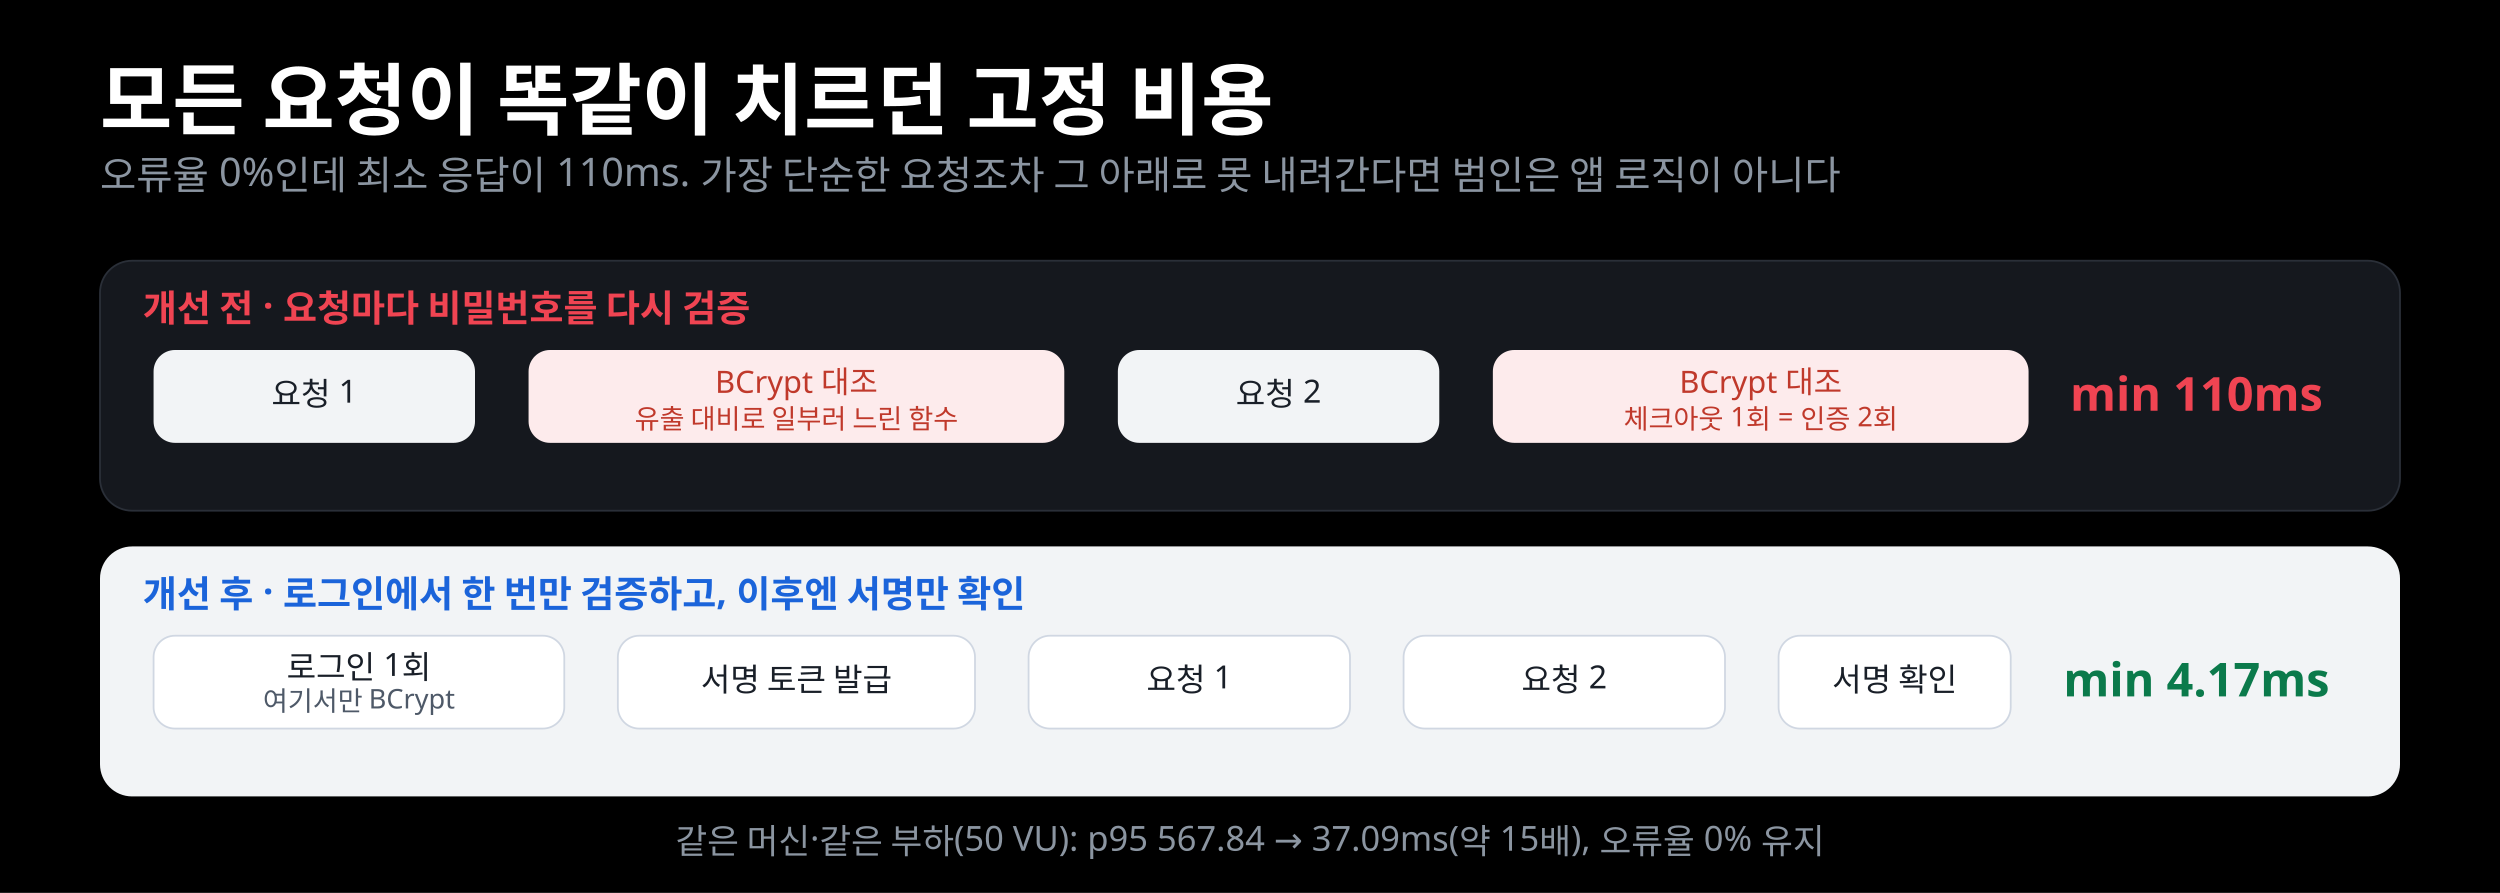
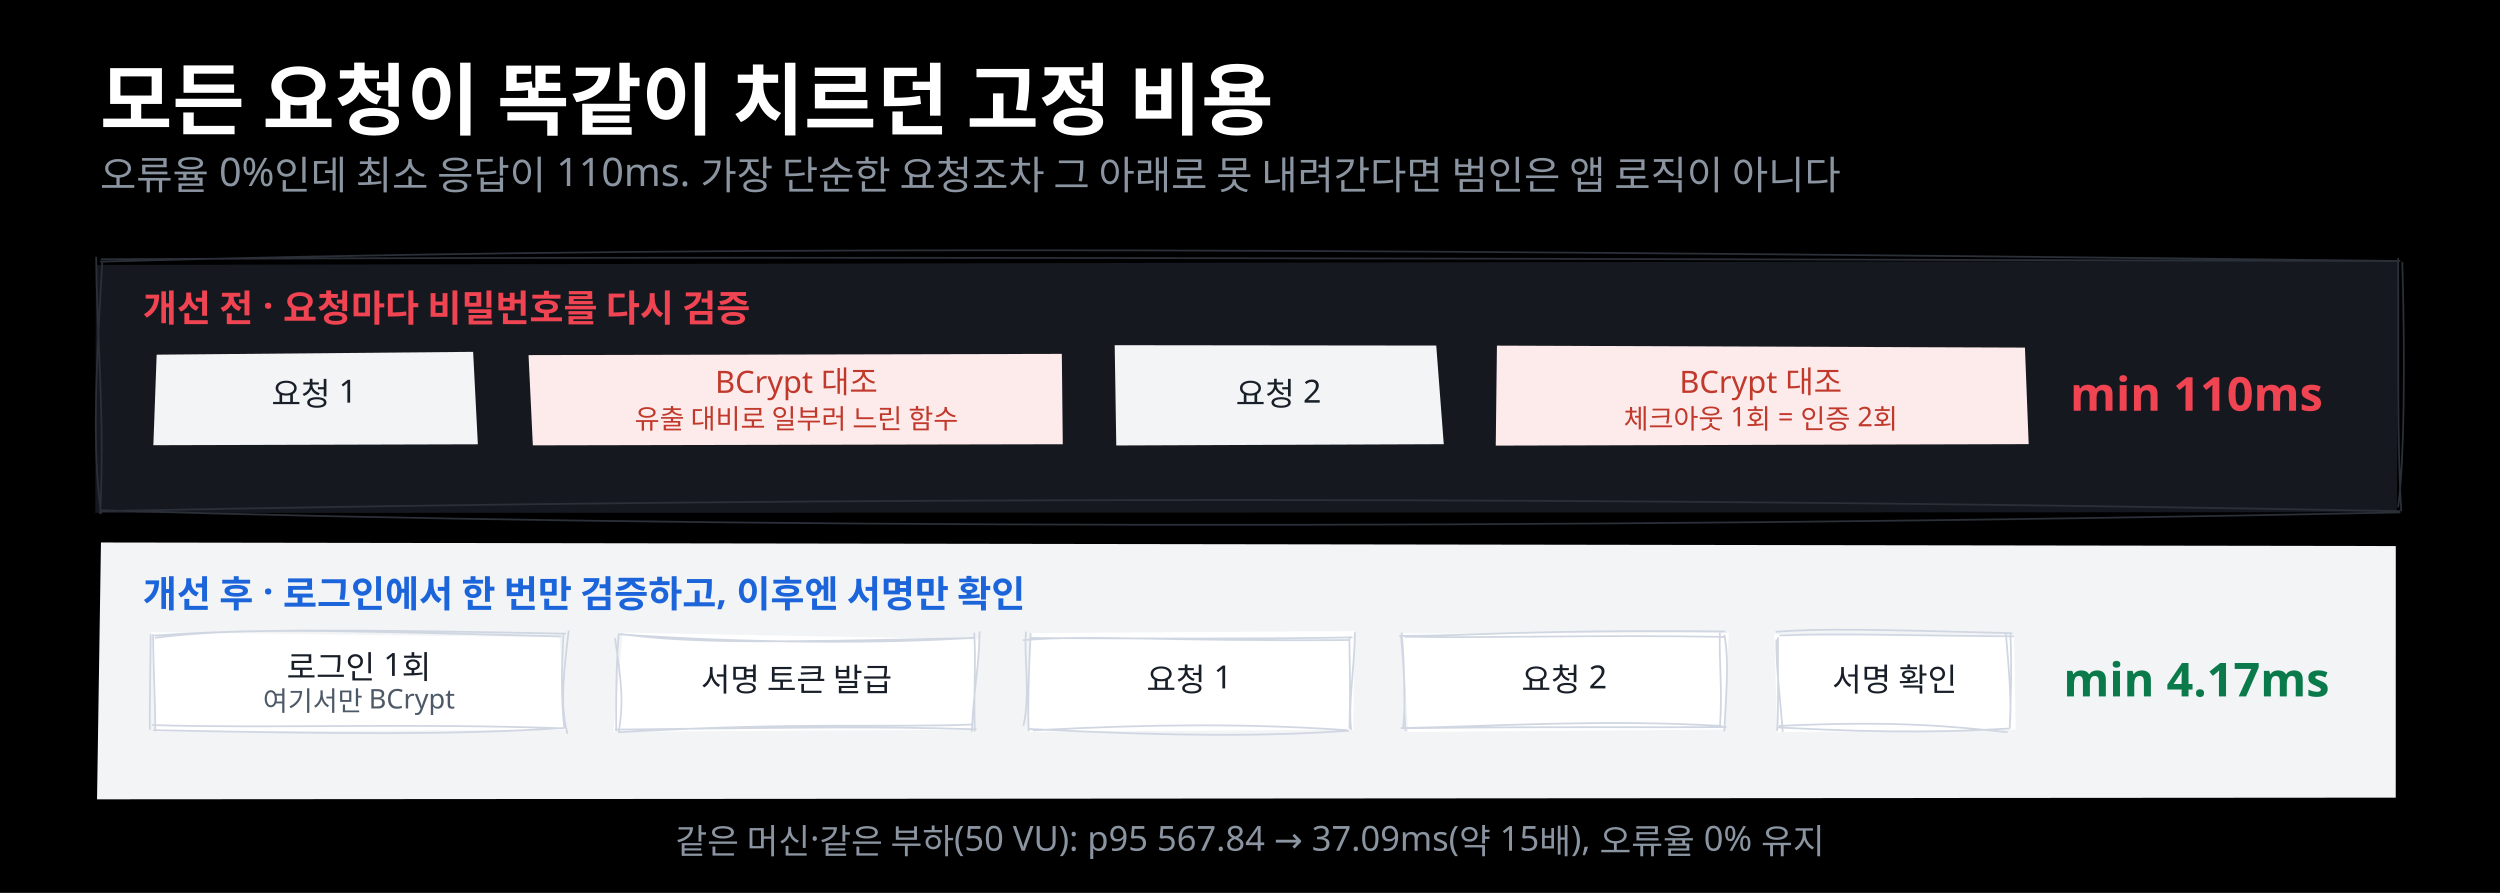
<svg xmlns="http://www.w3.org/2000/svg" width="1400" height="500" viewBox="0 0 1400 500" font-family="Pretendard, 'Apple SD Gothic Neo', sans-serif">
  <defs>
    <marker id="au" viewBox="0 0 10 10" refX="9" refY="5" markerWidth="7" markerHeight="7" orient="auto-start-reverse">
      <path d="M 0 1 L 9 5 L 0 9 z" fill="#9CA3AB" />
    </marker>
    <marker id="aur" viewBox="0 0 10 10" refX="9" refY="5" markerWidth="7" markerHeight="7" orient="auto-start-reverse">
      <path d="M 0 1 L 9 5 L 0 9 z" fill="#F04452" />
    </marker>
  </defs>
  <rect width="1400" height="500" fill="#000000" />
  <text x="56" y="72" font-size="44" font-weight="800" fill="#FFFFFF">모든 요청이 똑같이 치르던 고정 비용</text>
  <text x="56" y="106" font-size="22.08" fill="#8B95A1">오류율 0%인데 최소 응답이 110ms. 가장 단순한 요청조차 그 아래로 못 내려간다면 범인은 앱 로직이 아니다</text>
-   <rect x="56" y="146" width="1288" height="140" rx="18" fill="#15181E" stroke="#2A2F38" />
+   <path d="M53.675 148.375 L1343.277 145.886 L1342.246 286.833 L53.363 287.243" fill="#15181E" stroke="none" stroke-linecap="round" stroke-linejoin="round" />
+   <path d="M56.829 145.19 C313.944 143.892, 572.394 143.993, 1343.577 146.183 M56.502 146.528 C358.997 138.16, 661.578 138.005, 1343.777 146.163 M1345.31 147.097 C1346.932 203.176, 1346.362 258.736, 1342.979 283.734 M1342.948 144.852 C1343.324 196.111, 1342.25 245.095, 1344.69 285.818 M1343.757 286.958 C863.966 296.97, 385.563 295.822, 56.117 285.746 M1343.781 286.243 C911.91 278.22, 481.379 277.648, 56.19 286.267 M56.106 287.311 C58.761 235.136, 54.328 189.498, 53.839 144.163 M56.576 287.422 C52.89 258.97, 52.261 229.737, 57.23 147.259" fill="none" stroke="#2A2F38" stroke-width="1" stroke-linecap="round" stroke-linejoin="round" />
  <text x="80" y="180" font-size="20.7" font-weight="700" fill="#F04452">개선 전 · 요청마다 비밀번호를 다시 검증</text>
  <g text-anchor="middle" font-size="17.94" fill="#191F28">
-     <rect x="86" y="196" width="180" height="52" rx="12" fill="#F2F4F6" />
+     <path d="M87.727 198.618 L264.949 197.028 L267.6 248.803 L85.878 249.319" fill="#F2F4F6" stroke="none" stroke-linecap="round" stroke-linejoin="round" />
+     <path d="M83.105 197.434 C123.541 191.285, 155.604 195.615, 265.68 197.429 M87.214 196.593 C156.605 199.257, 228.385 199.328, 267.087 196.114 M267.49 197.473 C267.197 211.732, 266.273 226.251, 267.356 250.404 M265.036 196.899 C265.466 213.713, 266.422 228.427, 266.569 249.251 M265.244 248.034 C221.346 251.601, 178.368 252.734, 88.06 246.117 M266.847 249.414 C208.183 249.363, 147.766 249.942, 84.971 248.249 M88.643 245.272 C88.656 234.853, 87.919 222.619, 83.927 196.333 M84.699 249.378 C84.698 228.956, 84.944 207.603, 85.044 196.964" fill="none" stroke="none" stroke-width="1" stroke-linecap="round" stroke-linejoin="round" />
    <text x="176" y="227">요청 1</text>
-     <rect x="296" y="196" width="300" height="52" rx="12" fill="#FDEBEC" />
+     <path d="M295.98 198.861 L594.622 198.17 L595.154 248.773 L298.393 249.395" fill="#FDEBEC" stroke="none" stroke-linecap="round" stroke-linejoin="round" />
+     <path d="M294.487 195.335 C357.774 200.577, 414.84 198.238, 596.306 197.76 M296.861 195.901 C404.012 199.396, 512.382 199.784, 595.876 195.869 M597.67 197.849 C597.224 215.23, 595.947 233.649, 593.933 249.275 M595.123 196.047 C597.48 209.423, 597.565 223.774, 596.449 247.784 M595.337 246.294 C502.688 249.742, 413.097 249.255, 294.555 249.958 M595.517 247.502 C501.229 243.8, 406.165 243.57, 296.269 247.876 M295.381 247.034 C296.321 230.939, 293.479 216.277, 294.015 198.503 M295.722 249.334 C295.038 229.617, 296.158 208.817, 295.758 196.669" fill="none" stroke="none" stroke-width="1" stroke-linecap="round" stroke-linejoin="round" />
    <text x="446" y="220" font-size="17.25" fill="#C0392B">BCrypt 대조</text>
    <text x="446" y="240" font-size="15.18" fill="#C0392B">유출 대비로 일부러 느린 함수</text>
-     <rect x="626" y="196" width="180" height="52" rx="12" fill="#F2F4F6" />
+     <path d="M624.232 193.304 L804.295 193.512 L808.507 248.743 L625.108 249.47" fill="#F2F4F6" stroke="none" stroke-linecap="round" stroke-linejoin="round" />
+     <path d="M624.768 198.553 C659.404 194.973, 697.045 195.862, 807.156 193.571 M627.135 195.137 C684.644 196.116, 743.091 197.103, 804.574 195.528 M807.85 198.226 C803.714 208.328, 807.883 226.048, 806.31 248.145 M805.211 195.195 C806.594 208.033, 805.809 222.021, 806.328 249.217 M804.947 249.112 C741.831 246.455, 674.535 249.792, 625.797 249.423 M806.736 248.128 C750.166 247.445, 696.135 249.14, 624.862 247.412 M627.918 248.796 C626.248 227.025, 627.102 209.935, 624.103 194.873 M626.744 249.29 C628.278 230.278, 627.372 210.031, 626.473 196.374" fill="none" stroke="none" stroke-width="1" stroke-linecap="round" stroke-linejoin="round" />
    <text x="716" y="227">요청 2</text>
-     <rect x="836" y="196" width="300" height="52" rx="12" fill="#FDEBEC" />
+     <path d="M838.284 193.547 L1133.968 194.654 L1136.061 248.713 L837.622 249.546" fill="#FDEBEC" stroke="none" stroke-linecap="round" stroke-linejoin="round" />
+     <path d="M835.706 196.156 C894.766 195.836, 955.948 195.227, 1137.389 194.931 M836.803 196.96 C922.802 195.795, 1008.957 194.727, 1136.16 195.439 M1138.029 198.602 C1133.741 217.626, 1137.557 233.446, 1138.687 247.015 M1135.299 197.243 C1135.707 206.643, 1136.953 217.368, 1136.208 247.75 M1135.119 247.084 C1066.055 249.523, 992.057 250.652, 837.148 248.129 M1135.436 248.686 C1045.87 244.312, 958.677 242.775, 836.188 247.262 M834.655 250.558 C836.175 233.511, 834.925 218.593, 834.191 197.043 M834.867 249.246 C836.355 230.94, 836.324 214.145, 837.187 196.079" fill="none" stroke="none" stroke-width="1" stroke-linecap="round" stroke-linejoin="round" />
    <text x="986" y="220" font-size="17.25" fill="#C0392B">BCrypt 대조</text>
    <text x="986" y="240" font-size="15.18" fill="#C0392B">체크아웃 1회 = 인증 2회</text>
  </g>
  <text x="1230" y="230" font-size="26.22" font-weight="800" fill="#F04452" text-anchor="middle">min 110ms</text>
-   <rect x="56" y="306" width="1288" height="140" rx="18" fill="#F2F4F6" />
+   <path d="M56.537 303.79 L1341.641 305.795 L1341.615 446.683 L54.337 447.622" fill="#F2F4F6" stroke="none" stroke-linecap="round" stroke-linejoin="round" />
+   <path d="M56.172 305.149 C313.752 301.867, 572.444 300.846, 1345.053 305.805 M56.422 306.233 C377.247 300.504, 699.028 301.264, 1343.585 305.577 M1346.209 303.179 C1345.322 345.383, 1348.784 385.164, 1343.264 443.886 M1343.387 306.391 C1341.966 357.861, 1342.342 407.93, 1344.087 447.182 M1343.46 446.876 C952.264 445.343, 559.677 445.24, 55.014 445.572 M1344.25 445.537 C973.888 446.056, 602.779 446.021, 55.501 445.43 M57.192 444.52 C52.557 398.232, 55.002 351.521, 54.279 303.414 M55.89 447.203 C56.578 401.303, 54.521 356.764, 55.001 305.784" fill="none" stroke="none" stroke-width="1" stroke-linecap="round" stroke-linejoin="round" />
  <text x="80" y="340" font-size="20.7" font-weight="700" fill="#1B64DA">개선 후 · 로그인에서 한 번만 검증하고, 이후엔 서명만 확인</text>
  <g text-anchor="middle" font-size="17.94" fill="#191F28">
-     <rect x="86" y="356" width="230" height="52" rx="12" fill="#FFFFFF" stroke="#D0D7E2" />
+     <path d="M84.789 354.033 L313.314 356.937 L316.968 408.653 L86.852 409.697" fill="#FFFFFF" stroke="none" stroke-linecap="round" stroke-linejoin="round" />
+     <path d="M87.073 357.133 C131.954 351.48, 179.104 352.778, 313.934 356.412 M86.864 355.876 C134.514 352.603, 183.578 352.143, 316.515 354.852 M318.389 353.555 C316.058 374.221, 313.366 393.244, 317.641 410.556 M315.474 355.539 C314.573 374.263, 314.078 388.862, 315.967 407.715 M314.726 407.854 C231.213 404.858, 147.506 408.04, 85.408 406.03 M315.252 407.702 C252.119 411.739, 187.989 410.906, 86.125 408.898 M83.929 408.281 C83.768 396.083, 84.108 386.709, 84.366 355.584 M86.912 409.159 C87.035 392.262, 85.852 376.574, 85.715 355.489" fill="none" stroke="#D0D7E2" stroke-width="1" stroke-linecap="round" stroke-linejoin="round" />
    <text x="201" y="380">로그인 1회</text>
    <text x="201" y="398" font-size="15.18" fill="#4E5968">여기서만 BCrypt</text>
-     <rect x="346" y="356" width="200" height="52" rx="12" fill="#FFFFFF" stroke="#D0D7E2" />
+     <path d="M348.842 354.275 L548.786 358.079 L544.522 408.623 L343.567 409.773" fill="#FFFFFF" stroke="none" stroke-linecap="round" stroke-linejoin="round" />
+     <path d="M347.885 355.093 C386.681 360.145, 427.779 359.97, 544.477 357.31 M346.879 355.214 C421.317 360.452, 496.6 360.377, 545.415 357.13 M548.569 353.932 C548.348 373.119, 545.302 385.642, 544.218 409.427 M545.562 354.687 C546.586 369.973, 545.222 387.109, 545.846 409.148 M544.518 405.72 C498.458 407.631, 449.9 404.162, 346.965 410.012 M546.463 408.411 C491.72 406.611, 439.159 407.537, 344.778 408.574 M346.466 410.043 C349.495 392.169, 347.731 380.367, 344.454 357.754 M345.035 409.115 C345.113 392.923, 344.804 377.788, 346.43 355.194" fill="none" stroke="#D0D7E2" stroke-width="1" stroke-linecap="round" stroke-linejoin="round" />
    <text x="446" y="387">서명 토큰 발급</text>
-     <rect x="576" y="356" width="180" height="52" rx="12" fill="#FFFFFF" stroke="#D0D7E2" />
+     <path d="M577.094 354.518 L758.459 353.421 L757.876 408.593 L576.082 409.849" fill="#FFFFFF" stroke="none" stroke-linecap="round" stroke-linejoin="round" />
+     <path d="M573.126 358.452 C613.563 355.35, 650.648 359.236, 755.045 358.426 M576.937 357.299 C637.84 357.545, 698.957 357.92, 756.993 356.963 M758.749 354.308 C758.375 376.617, 754.976 393.041, 756.595 408.297 M755.65 356.735 C755.7 368.583, 756.366 382.456, 755.726 407.681 M754.205 408.905 C700.542 405.19, 647.355 405.337, 578.841 408.989 M755.009 409.264 C708.023 412.365, 661.257 412.502, 576.037 408.219 M573.203 406.005 C577.16 388.255, 573.292 368.225, 574.542 354.124 M576.058 409.071 C575.452 393.584, 576.018 379.002, 577.144 354.899" fill="none" stroke="#D0D7E2" stroke-width="1" stroke-linecap="round" stroke-linejoin="round" />
    <text x="666" y="387">요청 1</text>
-     <rect x="786" y="356" width="180" height="52" rx="12" fill="#FFFFFF" stroke="#D0D7E2" />
+     <path d="M785.346 354.761 L968.132 354.563 L965.429 408.562 L788.597 409.924" fill="#FFFFFF" stroke="none" stroke-linecap="round" stroke-linejoin="round" />
+     <path d="M783.957 356.112 C824.395 356.18, 855.568 352.544, 965.783 353.597 M786.897 356.572 C838.96 357.425, 893.41 355.357, 965.737 356.67 M963.128 354.685 C962.603 369.715, 964.65 385.439, 963.172 407.167 M965.738 355.883 C967.713 367.193, 967.509 377.803, 965.605 409.114 M964.056 406.544 C897.884 402.617, 835.438 406.766, 784.809 407.742 M966.403 407.171 C921.914 407.491, 875.442 406.737, 787.432 407.801 M785.74 407.767 C787.087 394.741, 786.915 382.683, 784.63 356.294 M787.08 409.027 C785.792 394.245, 787.232 380.216, 784.958 354.604" fill="none" stroke="#D0D7E2" stroke-width="1" stroke-linecap="round" stroke-linejoin="round" />
    <text x="876" y="387">요청 2</text>
-     <rect x="996" y="356" width="130" height="52" rx="12" fill="#FFFFFF" stroke="#D0D7E2" />
+     <path d="M993.599 355.004 L1127.805 355.705 L1128.783 408.532 L995.312 410" fill="#FFFFFF" stroke="none" stroke-linecap="round" stroke-linejoin="round" />
+     <path d="M994.789 353.772 C1019.386 351.949, 1046.207 352.393, 1126.521 354.568 M996.858 355.844 C1029.744 354.558, 1064.294 355.847, 1127.381 356.377 M1123.308 355.061 C1124.892 373.213, 1126.586 392.838, 1125.549 406.038 M1125.826 355.031 C1126.827 376.203, 1125.753 396.85, 1125.485 407.646 M1123.908 409.983 C1093.063 406.87, 1063.394 403.422, 996.578 406.495 M1124.898 407.978 C1094.915 409.667, 1063.644 410.921, 995.927 407.382 M998.277 409.529 C997.014 390.827, 994.737 376.341, 994.718 358.464 M995.203 408.984 C996.132 394.906, 995.546 381.43, 995.672 357.208" fill="none" stroke="#D0D7E2" stroke-width="1" stroke-linecap="round" stroke-linejoin="round" />
    <text x="1061" y="387">서명 확인</text>
  </g>
  <text x="1230" y="390" font-size="26.22" font-weight="800" fill="#0B7A4B" text-anchor="middle">min 4.17ms</text>
  <text x="700" y="478" font-size="19.32" fill="#8B95A1" text-anchor="middle">같은 머신·같은 부하(50 VU): p95 567.84 → 37.09ms(약 15배), 오류율 0% 유지</text>
</svg>
